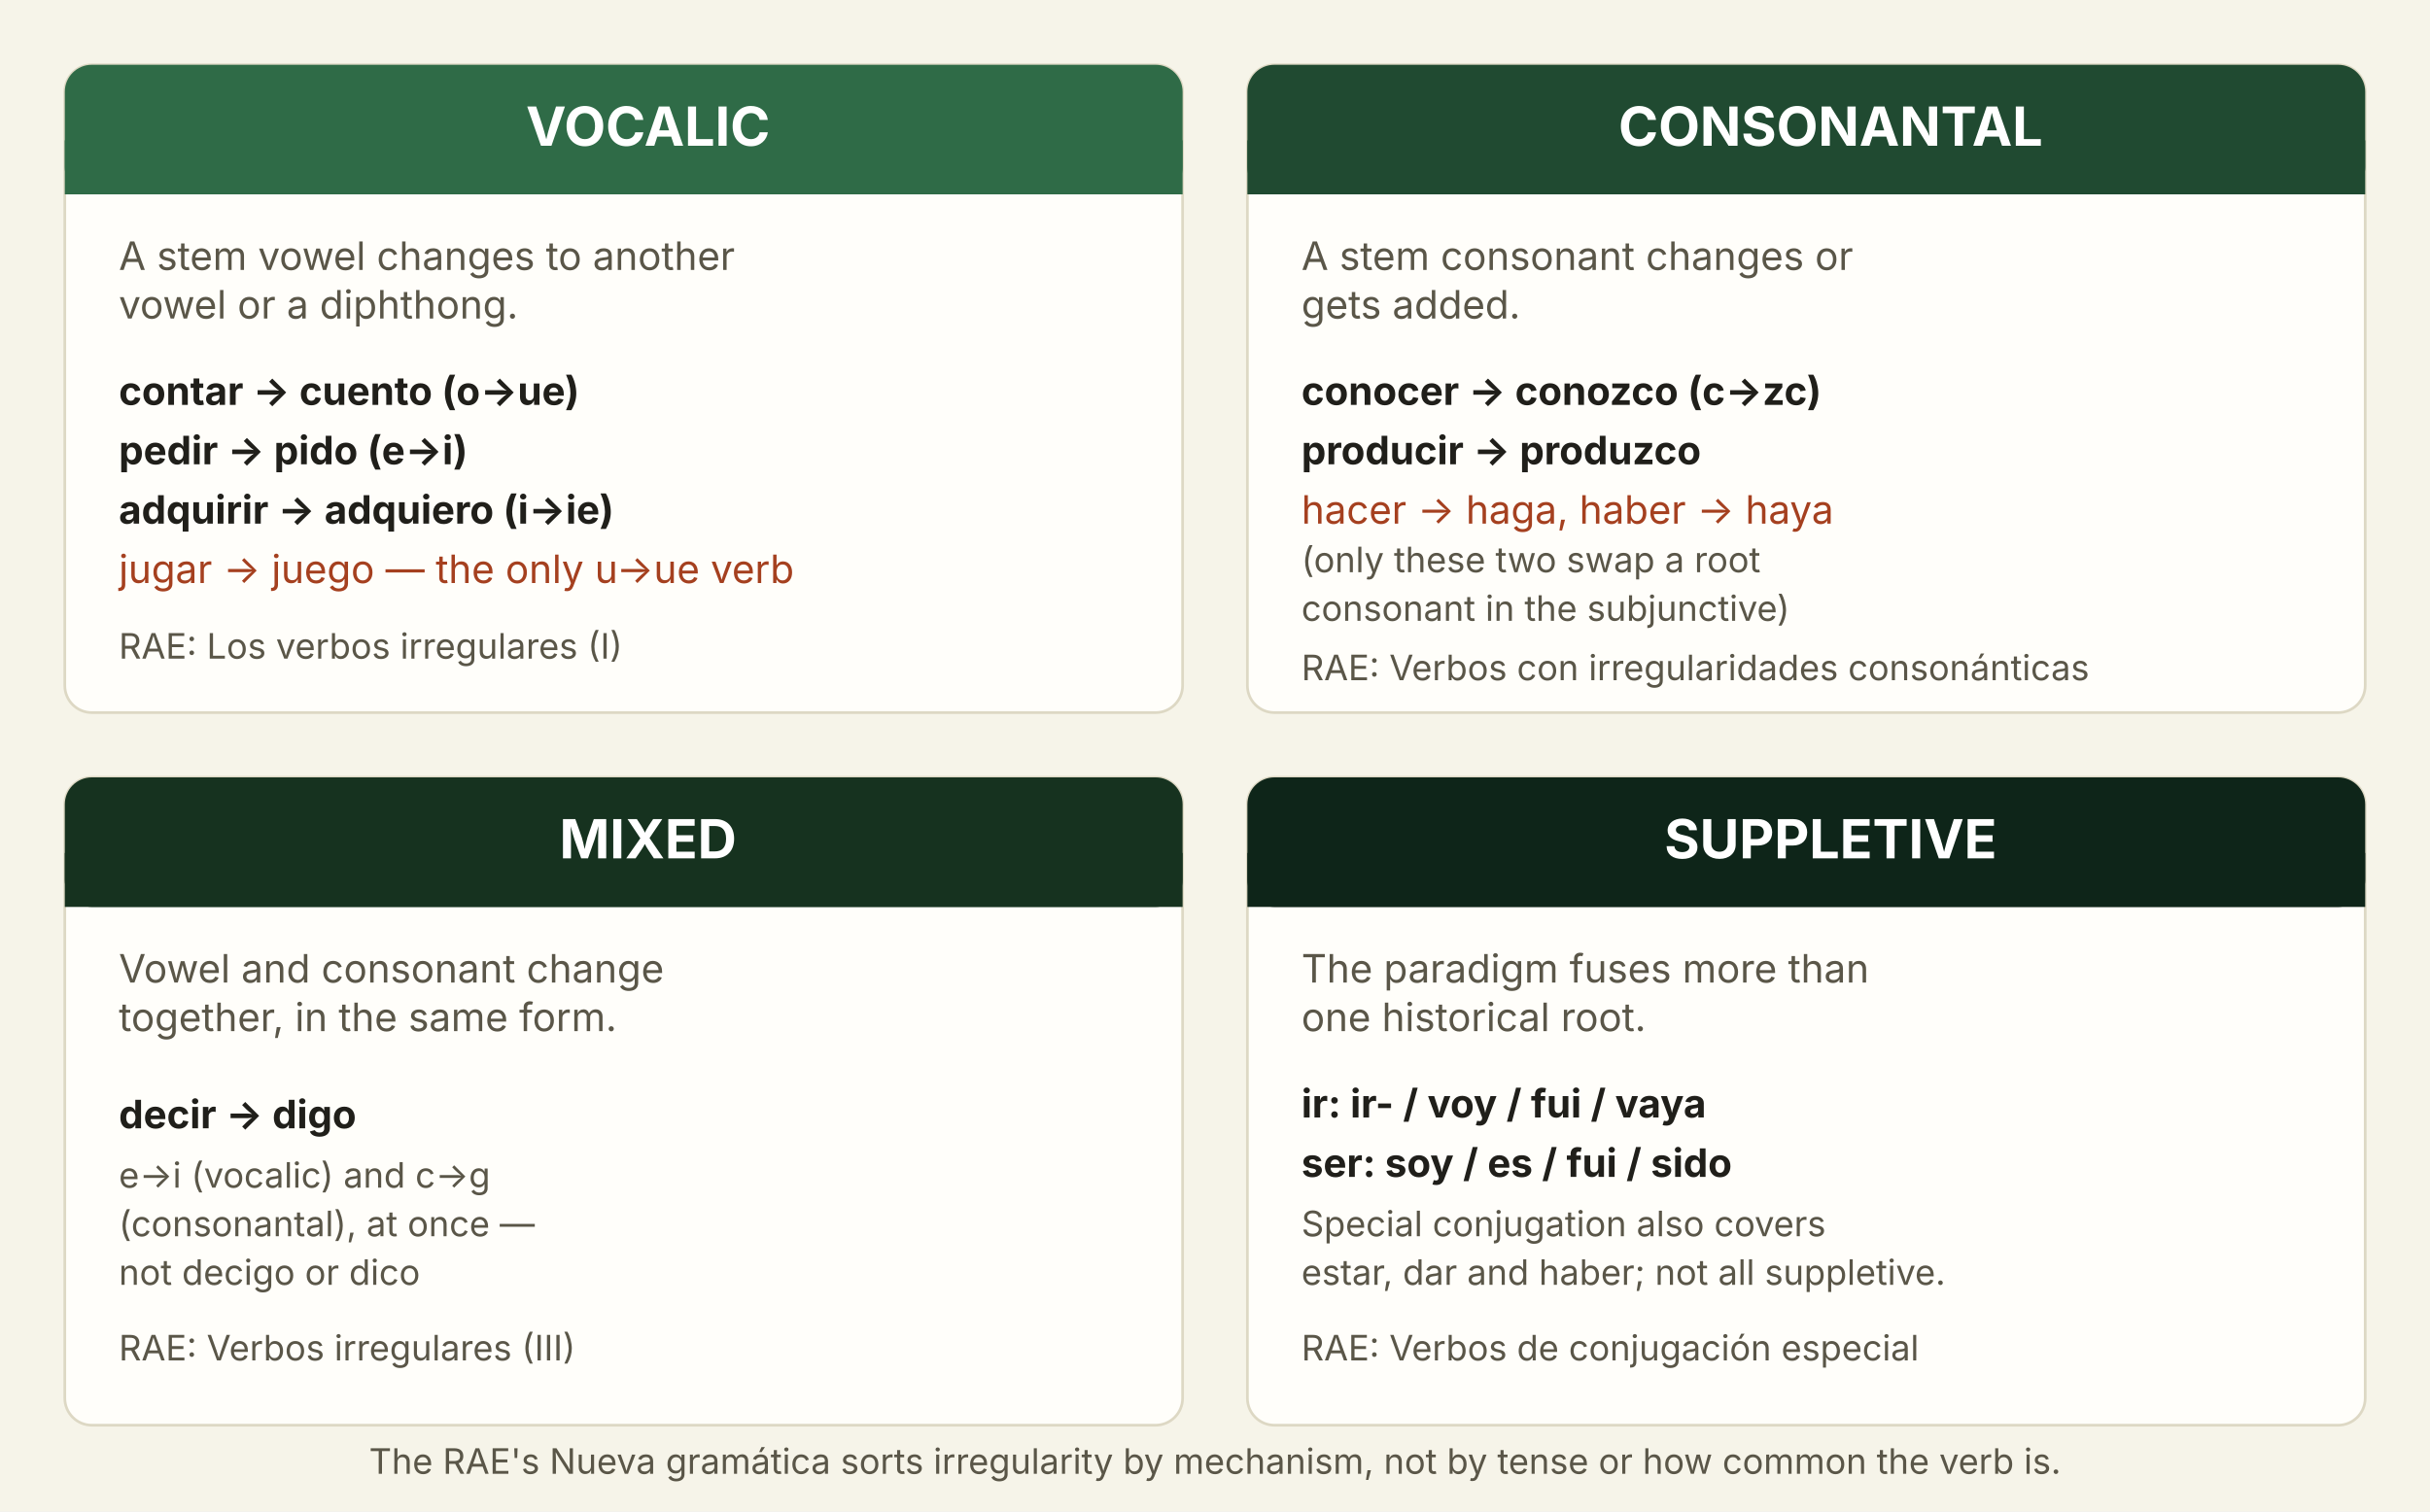
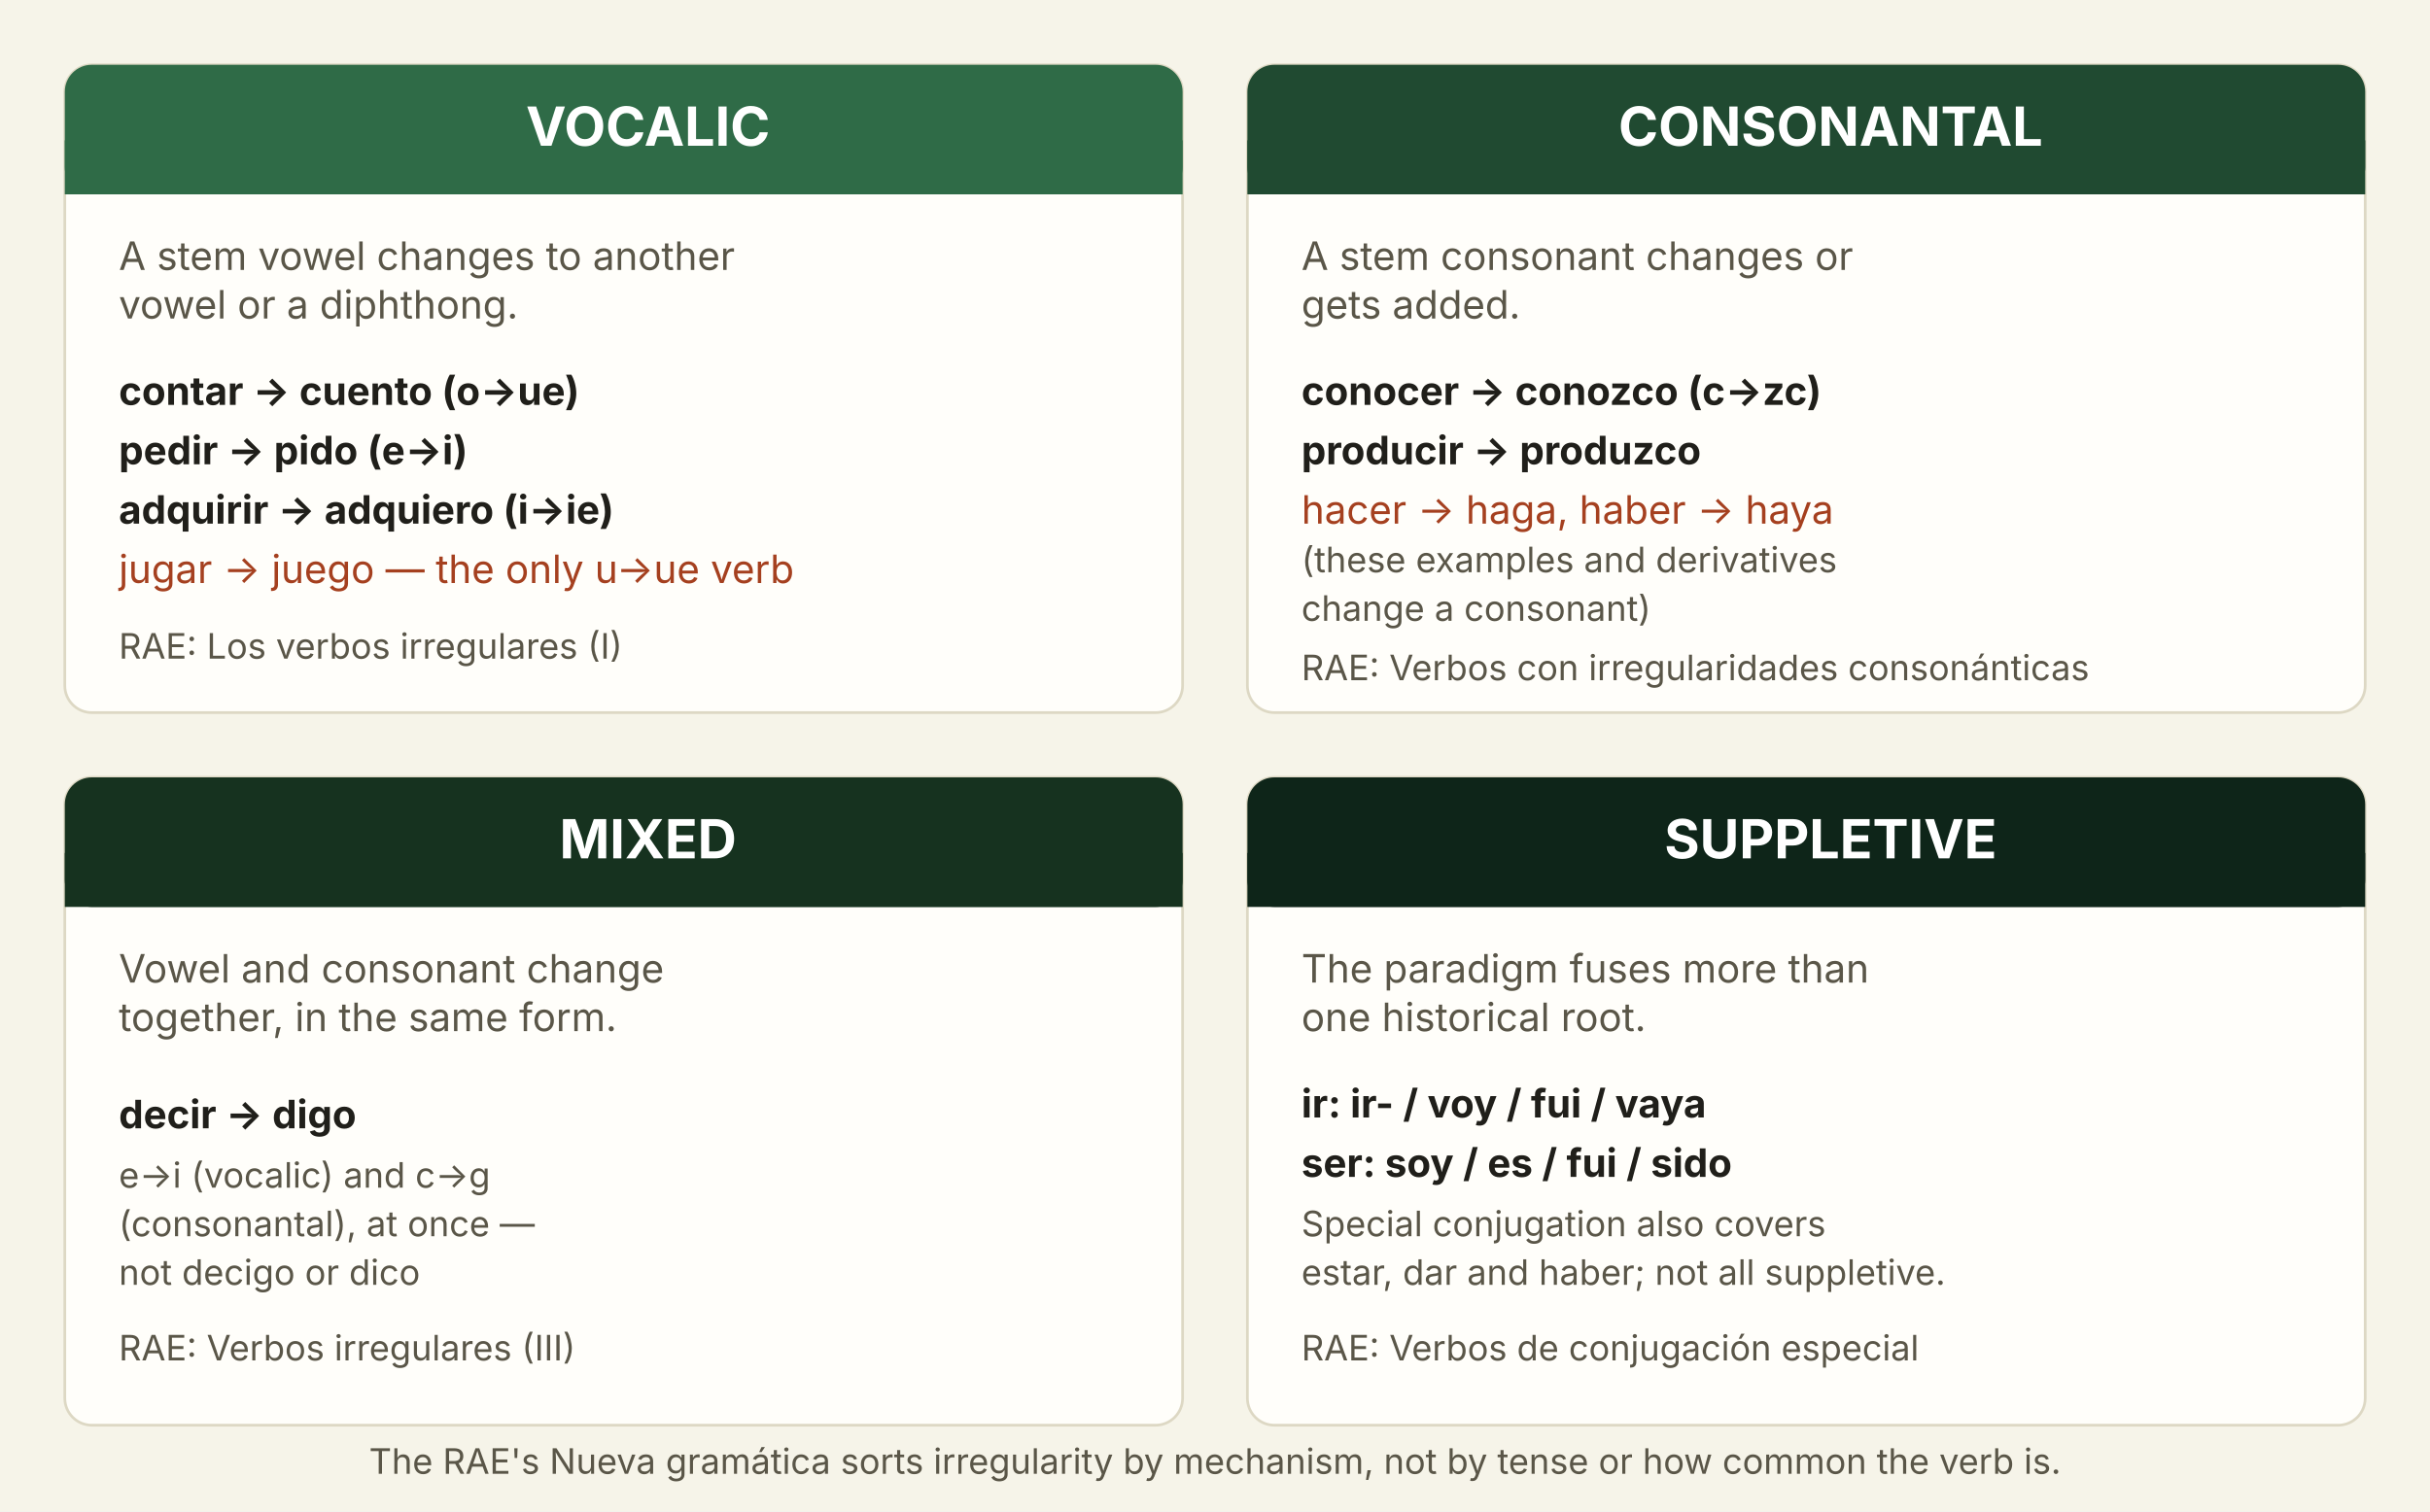
<svg xmlns="http://www.w3.org/2000/svg" viewBox="0 0 900 560" font-family="system-ui, -apple-system, sans-serif">
  <rect width="900" height="560" fill="#f6f4e9" />
  <rect x="24" y="24" width="414" height="240" rx="10" fill="#fffefa" stroke="#ddd8c4" />
  <rect x="462" y="24" width="414" height="240" rx="10" fill="#fffefa" stroke="#ddd8c4" />
  <rect x="24" y="288" width="414" height="240" rx="10" fill="#fffefa" stroke="#ddd8c4" />
  <rect x="462" y="288" width="414" height="240" rx="10" fill="#fffefa" stroke="#ddd8c4" />
  <rect x="24" y="24" width="414" height="48" rx="10" fill="#2f6b47" />
  <rect x="24" y="52" width="414" height="20" fill="#2f6b47" />
  <text x="240" y="54" text-anchor="middle" fill="#ffffff" font-size="20" font-weight="700">VOCALIC</text>
  <rect x="462" y="24" width="414" height="48" rx="10" fill="#204a31" />
  <rect x="462" y="52" width="414" height="20" fill="#204a31" />
  <text x="678" y="54" text-anchor="middle" fill="#ffffff" font-size="20" font-weight="700">CONSONANTAL</text>
  <rect x="24" y="288" width="414" height="48" rx="10" fill="#16321f" />
  <rect x="24" y="316" width="414" height="20" fill="#16321f" />
  <text x="240" y="318" text-anchor="middle" fill="#ffffff" font-size="20" font-weight="700">MIXED</text>
  <rect x="462" y="288" width="414" height="48" rx="10" fill="#0e2519" />
  <rect x="462" y="316" width="414" height="20" fill="#0e2519" />
  <text x="678" y="318" text-anchor="middle" fill="#ffffff" font-size="20" font-weight="700">SUPPLETIVE</text>
  <g font-size="14.5">
    <text x="44" y="100" fill="#5a5648">A stem vowel changes to another</text>
    <text x="44" y="118" fill="#5a5648">vowel or a diphthong.</text>
    <text x="44" y="150" fill="#201f1a" font-weight="700">contar → cuento (o→ue)</text>
    <text x="44" y="172" fill="#201f1a" font-weight="700">pedir → pido (e→i)</text>
    <text x="44" y="194" fill="#201f1a" font-weight="700">adquirir → adquiero (i→ie)</text>
    <text x="44" y="216" fill="#a5401f">jugar → juego — the only u→ue verb</text>
    <text x="44" y="244" fill="#5a5648" font-size="13">RAE: Los verbos irregulares (I)</text>
  </g>
  <g font-size="14.5">
    <text x="482" y="100" fill="#5a5648">A stem consonant changes or</text>
    <text x="482" y="118" fill="#5a5648">gets added.</text>
    <text x="482" y="150" fill="#201f1a" font-weight="700">conocer → conozco (c→zc)</text>
    <text x="482" y="172" fill="#201f1a" font-weight="700">producir → produzco</text>
    <text x="482" y="194" fill="#a5401f">hacer → haga, haber → haya</text>
-     <text x="482" y="212" fill="#5a5648" font-size="13">(only these two swap a root</text>
-     <text x="482" y="230" fill="#5a5648" font-size="13">consonant in the subjunctive)</text>
+     <text x="482" y="212" fill="#5a5648" font-size="13">(these examples and derivatives</text>
+     <text x="482" y="230" fill="#5a5648" font-size="13">change a consonant)</text>
    <text x="482" y="252" fill="#5a5648" font-size="13">RAE: Verbos con irregularidades consonánticas</text>
  </g>
  <g font-size="14.5">
    <text x="44" y="364" fill="#5a5648">Vowel and consonant change</text>
    <text x="44" y="382" fill="#5a5648">together, in the same form.</text>
    <text x="44" y="418" fill="#201f1a" font-weight="700">decir → digo</text>
    <text x="44" y="440" fill="#5a5648" font-size="13">e→i (vocalic) and c→g</text>
    <text x="44" y="458" fill="#5a5648" font-size="13">(consonantal), at once —</text>
    <text x="44" y="476" fill="#5a5648" font-size="13">not decigo or dico</text>
    <text x="44" y="504" fill="#5a5648" font-size="13">RAE: Verbos irregulares (III)</text>
  </g>
  <g font-size="14.5">
    <text x="482" y="364" fill="#5a5648">The paradigm fuses more than</text>
    <text x="482" y="382" fill="#5a5648">one historical root.</text>
    <text x="482" y="414" fill="#201f1a" font-weight="700">ir: ir- / voy / fui / vaya</text>
    <text x="482" y="436" fill="#201f1a" font-weight="700">ser: soy / es / fui / sido</text>
    <text x="482" y="458" fill="#5a5648" font-size="13">Special conjugation also covers</text>
    <text x="482" y="476" fill="#5a5648" font-size="13">estar, dar and haber; not all suppletive.</text>
    <text x="482" y="504" fill="#5a5648" font-size="13">RAE: Verbos de conjugación especial</text>
  </g>
  <text x="450" y="546" text-anchor="middle" fill="#5a5648" font-size="13">The RAE's Nueva gramática sorts irregularity by mechanism, not by tense or how common the verb is.</text>
</svg>
